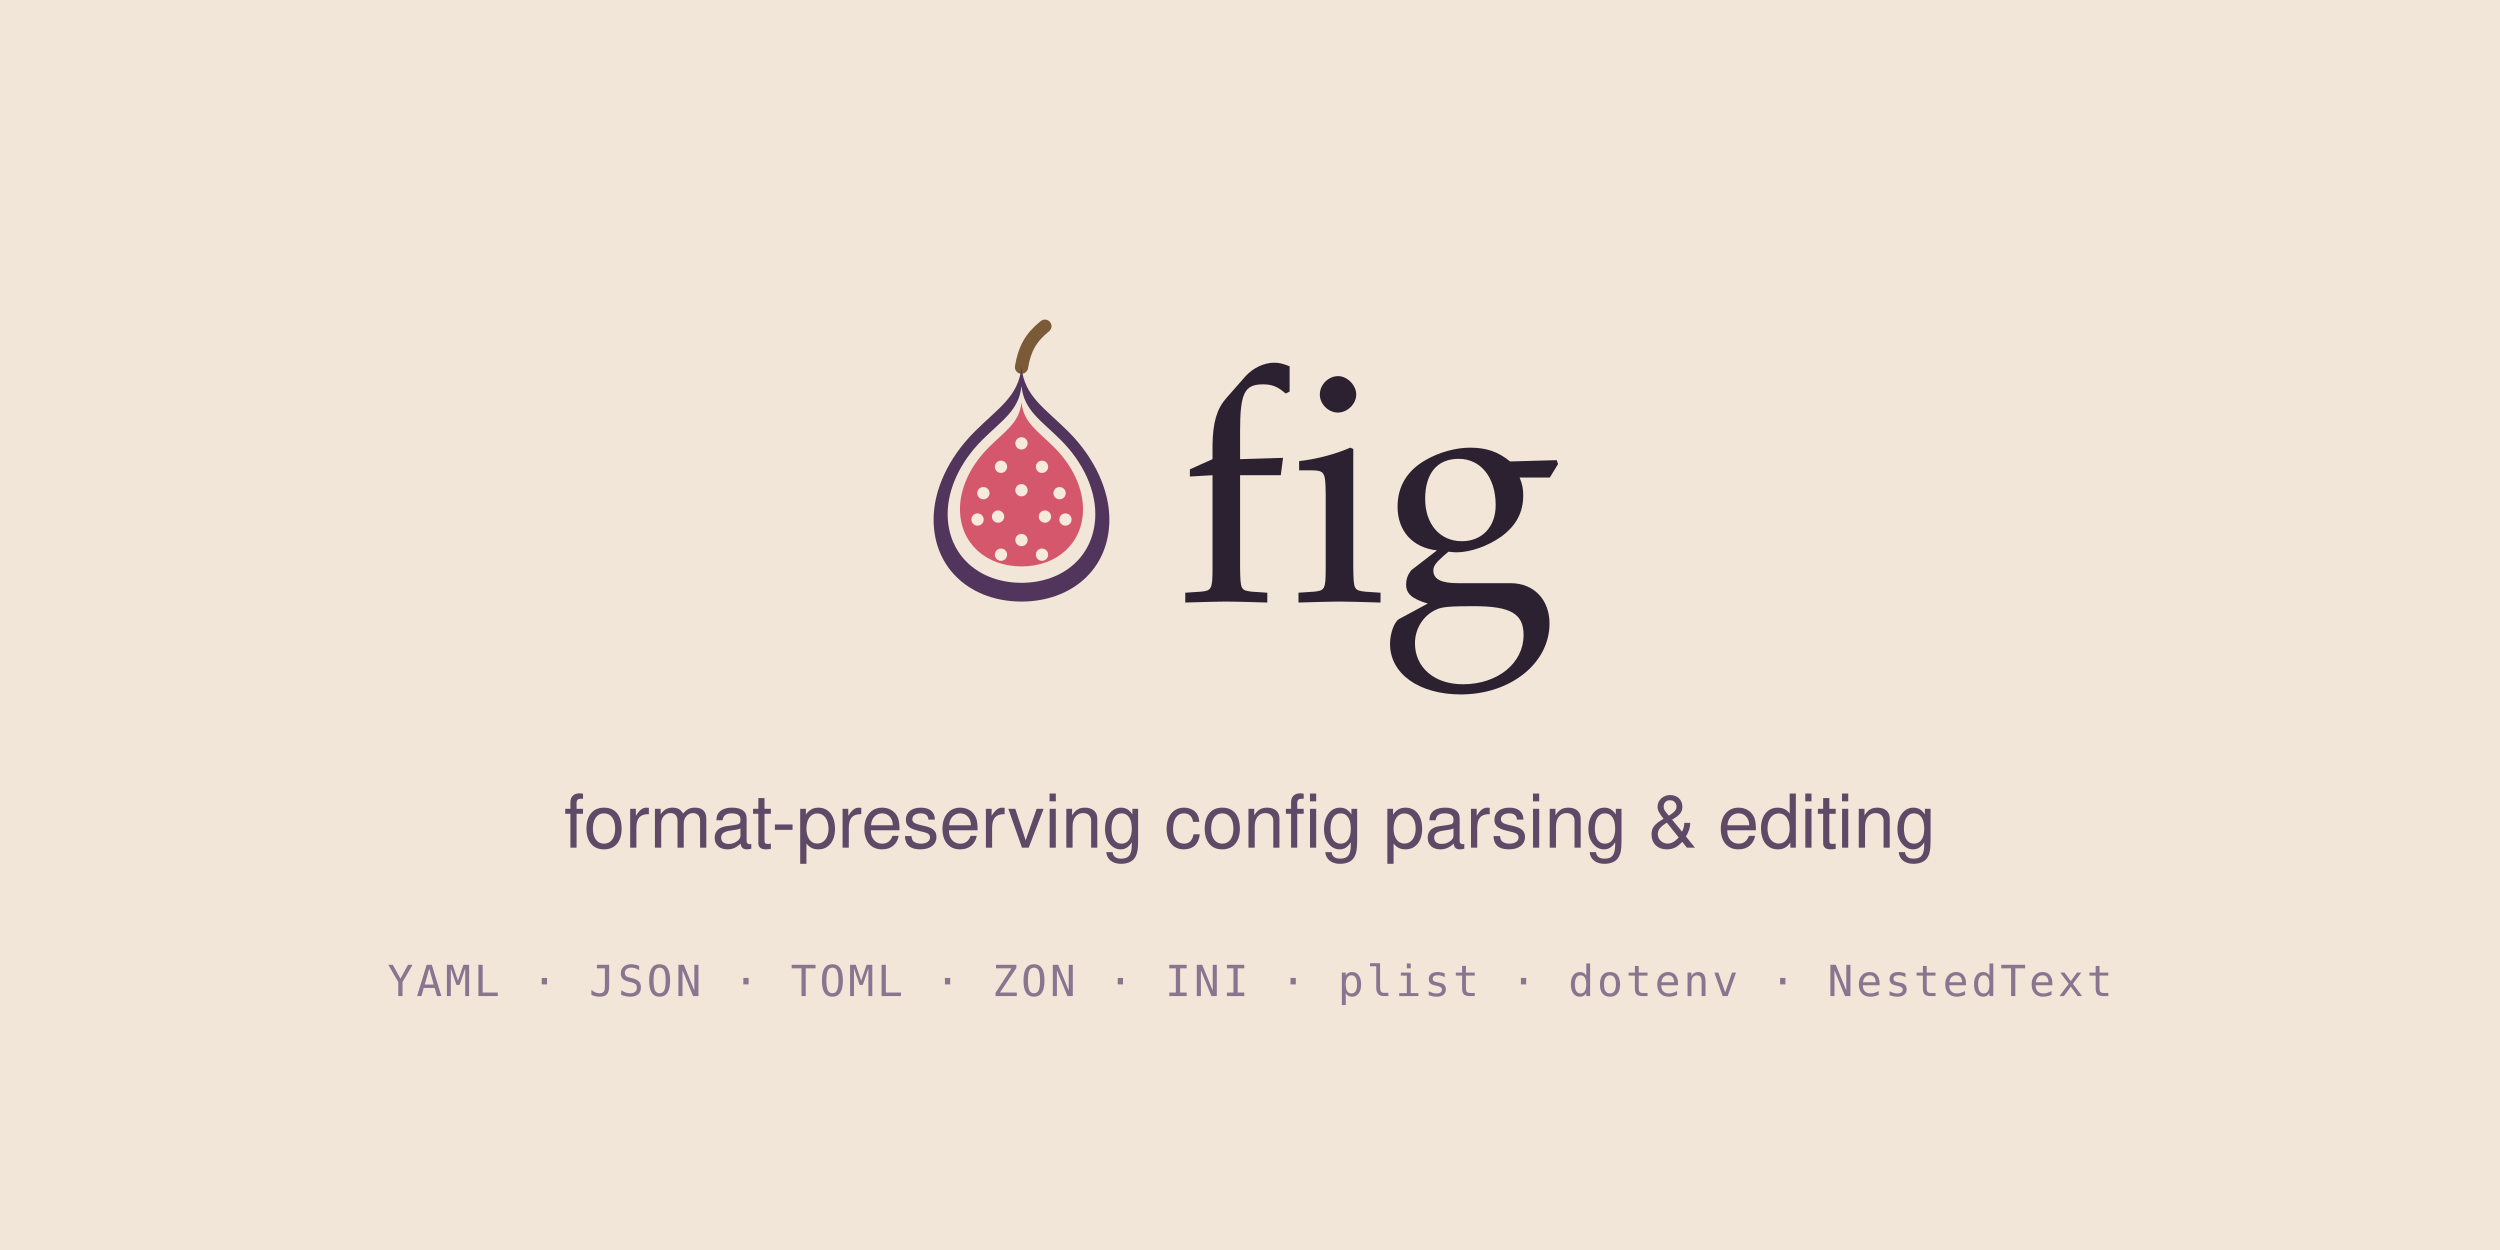
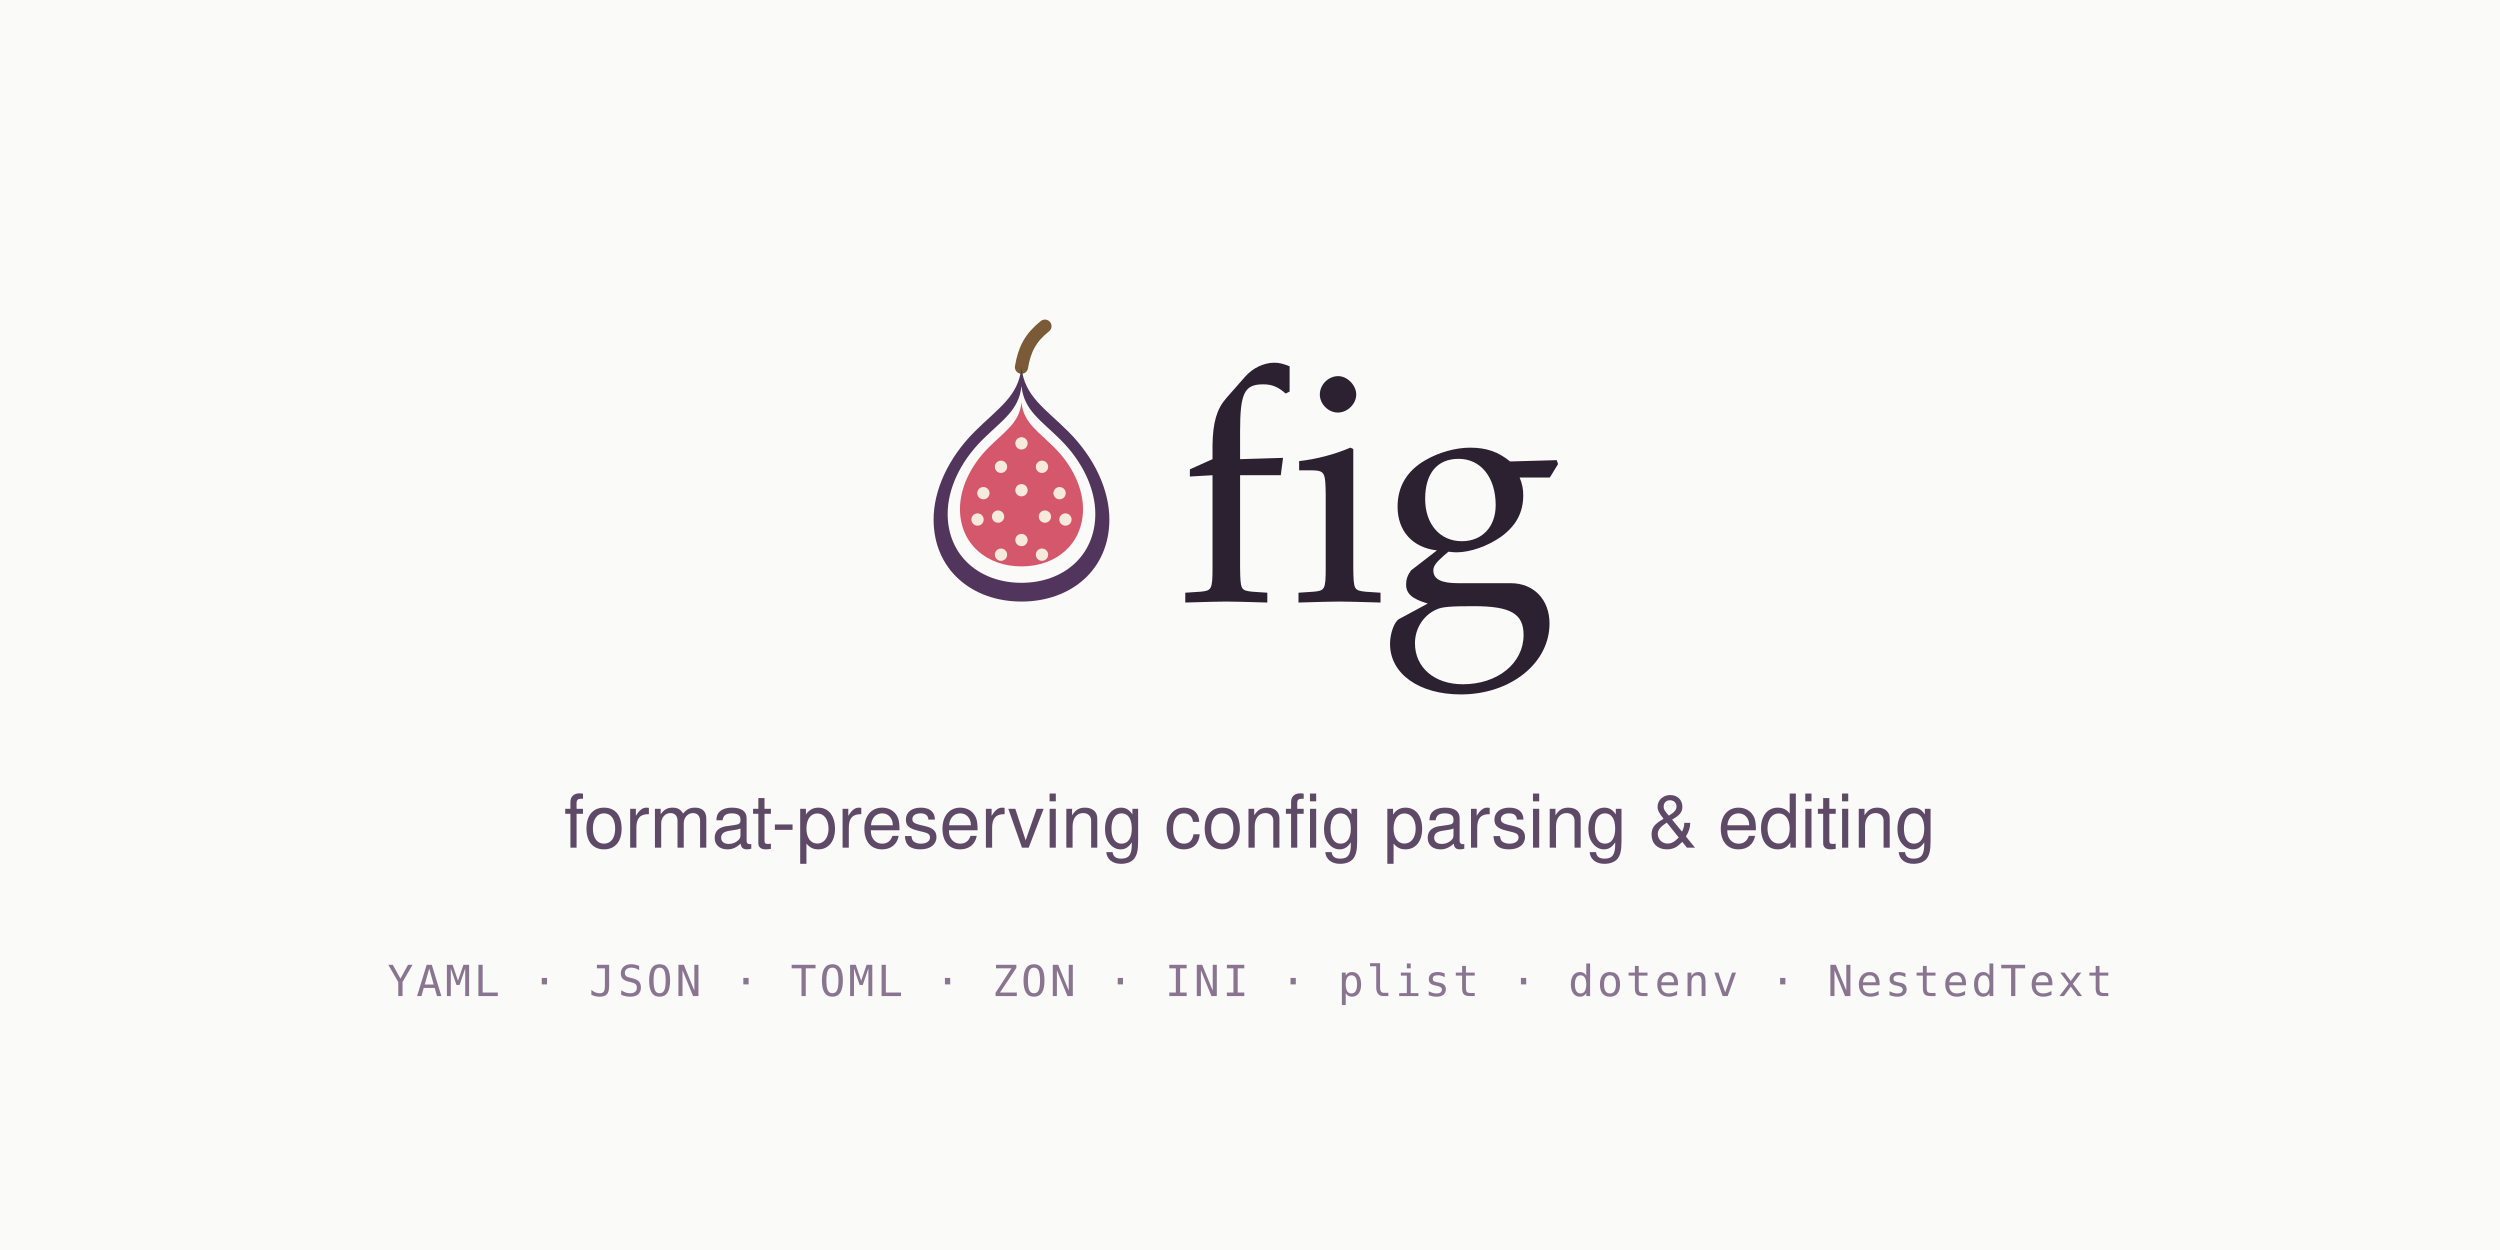
<svg xmlns="http://www.w3.org/2000/svg" width="1280" height="640" viewBox="0 0 1280 640">
  <defs>
    <path id="f" d="M0,-40 C-1,-30 -8,-26 -16,-18 C-25,-9 -30,2 -30,12 C-30,29 -17,40 0,40 C17,40 30,29 30,12 C30,2 25,-9 16,-18 C8,-26 1,-30 0,-40 Z" />
  </defs>
-   <rect width="1280" height="640" fill="#F2E6D8" />
+   <rect width="1280" height="640" fill="#FAFAF9" />
  <g transform="translate(523,248) scale(1.5)">
    <path d="M0,-40 C1,-46 3,-50 8,-54" fill="none" stroke="#7A5A37" stroke-width="4.5" stroke-linecap="round" />
    <use href="#f" fill="#52355C" />
    <g transform="scale(0.84)">
-       <use href="#f" fill="#F2E6D8" />
+       <use href="#f" fill="#FAFAF9" />
    </g>
    <g transform="scale(0.70)">
      <use href="#f" fill="#D4576B" />
    </g>
    <g fill="#F6EADC">
      <circle cx="0" cy="-14" r="2.1" />
      <circle cx="-7" cy="-6" r="2.1" />
      <circle cx="7" cy="-6" r="2.1" />
      <circle cx="-13" cy="3" r="2.1" />
      <circle cx="0" cy="2" r="2.1" />
      <circle cx="13" cy="3" r="2.1" />
      <circle cx="-8" cy="11" r="2.1" />
      <circle cx="8" cy="11" r="2.1" />
      <circle cx="-15" cy="12" r="2.1" />
      <circle cx="15" cy="12" r="2.1" />
      <circle cx="0" cy="19" r="2.1" />
      <circle cx="-7" cy="24" r="2.1" />
      <circle cx="7" cy="24" r="2.1" />
    </g>
  </g>
  <text x="603" y="308" font-family="Iowan Old Style, Palatino, Georgia, serif" font-size="168" fill="#2C2130">fig</text>
  <text x="640" y="434" text-anchor="middle" font-family="Helvetica Neue, Helvetica, Arial, sans-serif" font-size="38" fill="#5E4A66">format-preserving config parsing &amp; editing</text>
  <text x="640" y="510" text-anchor="middle" font-family="SF Mono, Menlo, Consolas, monospace" font-size="22" letter-spacing="1.5" fill="#8A7590">YAML · JSON · TOML · ZON · INI · plist · dotenv · NestedText</text>
</svg>
